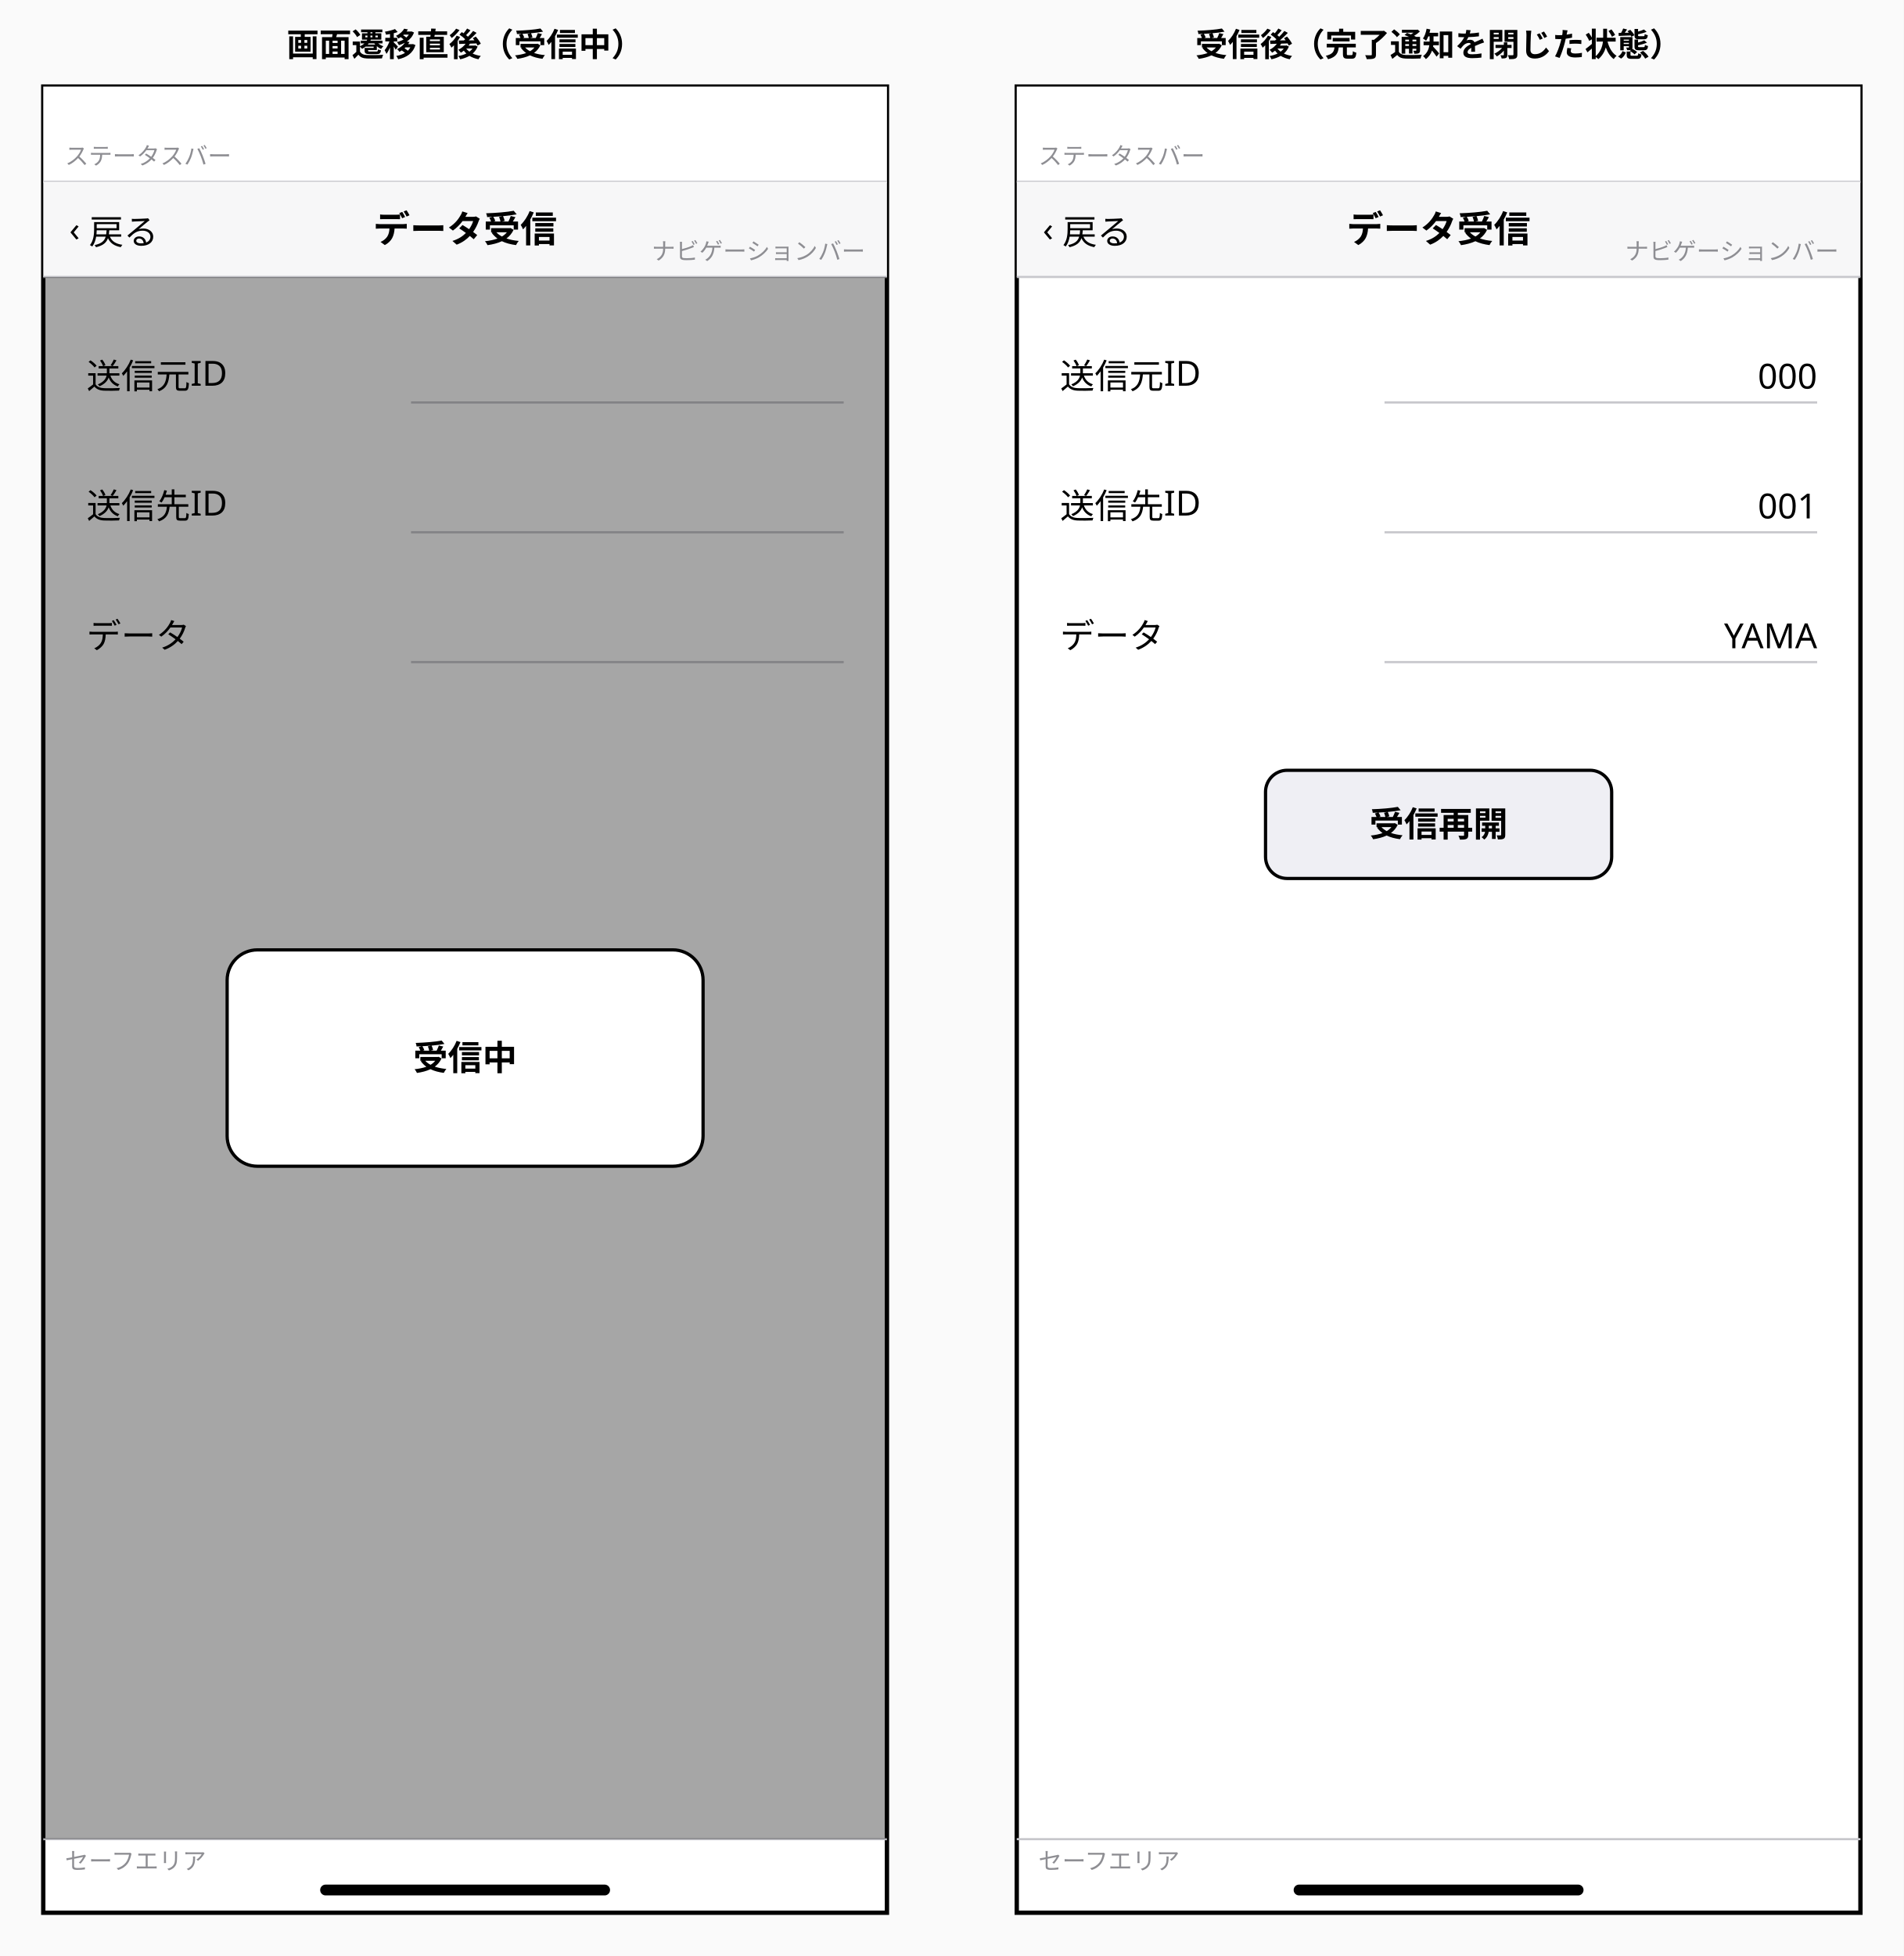
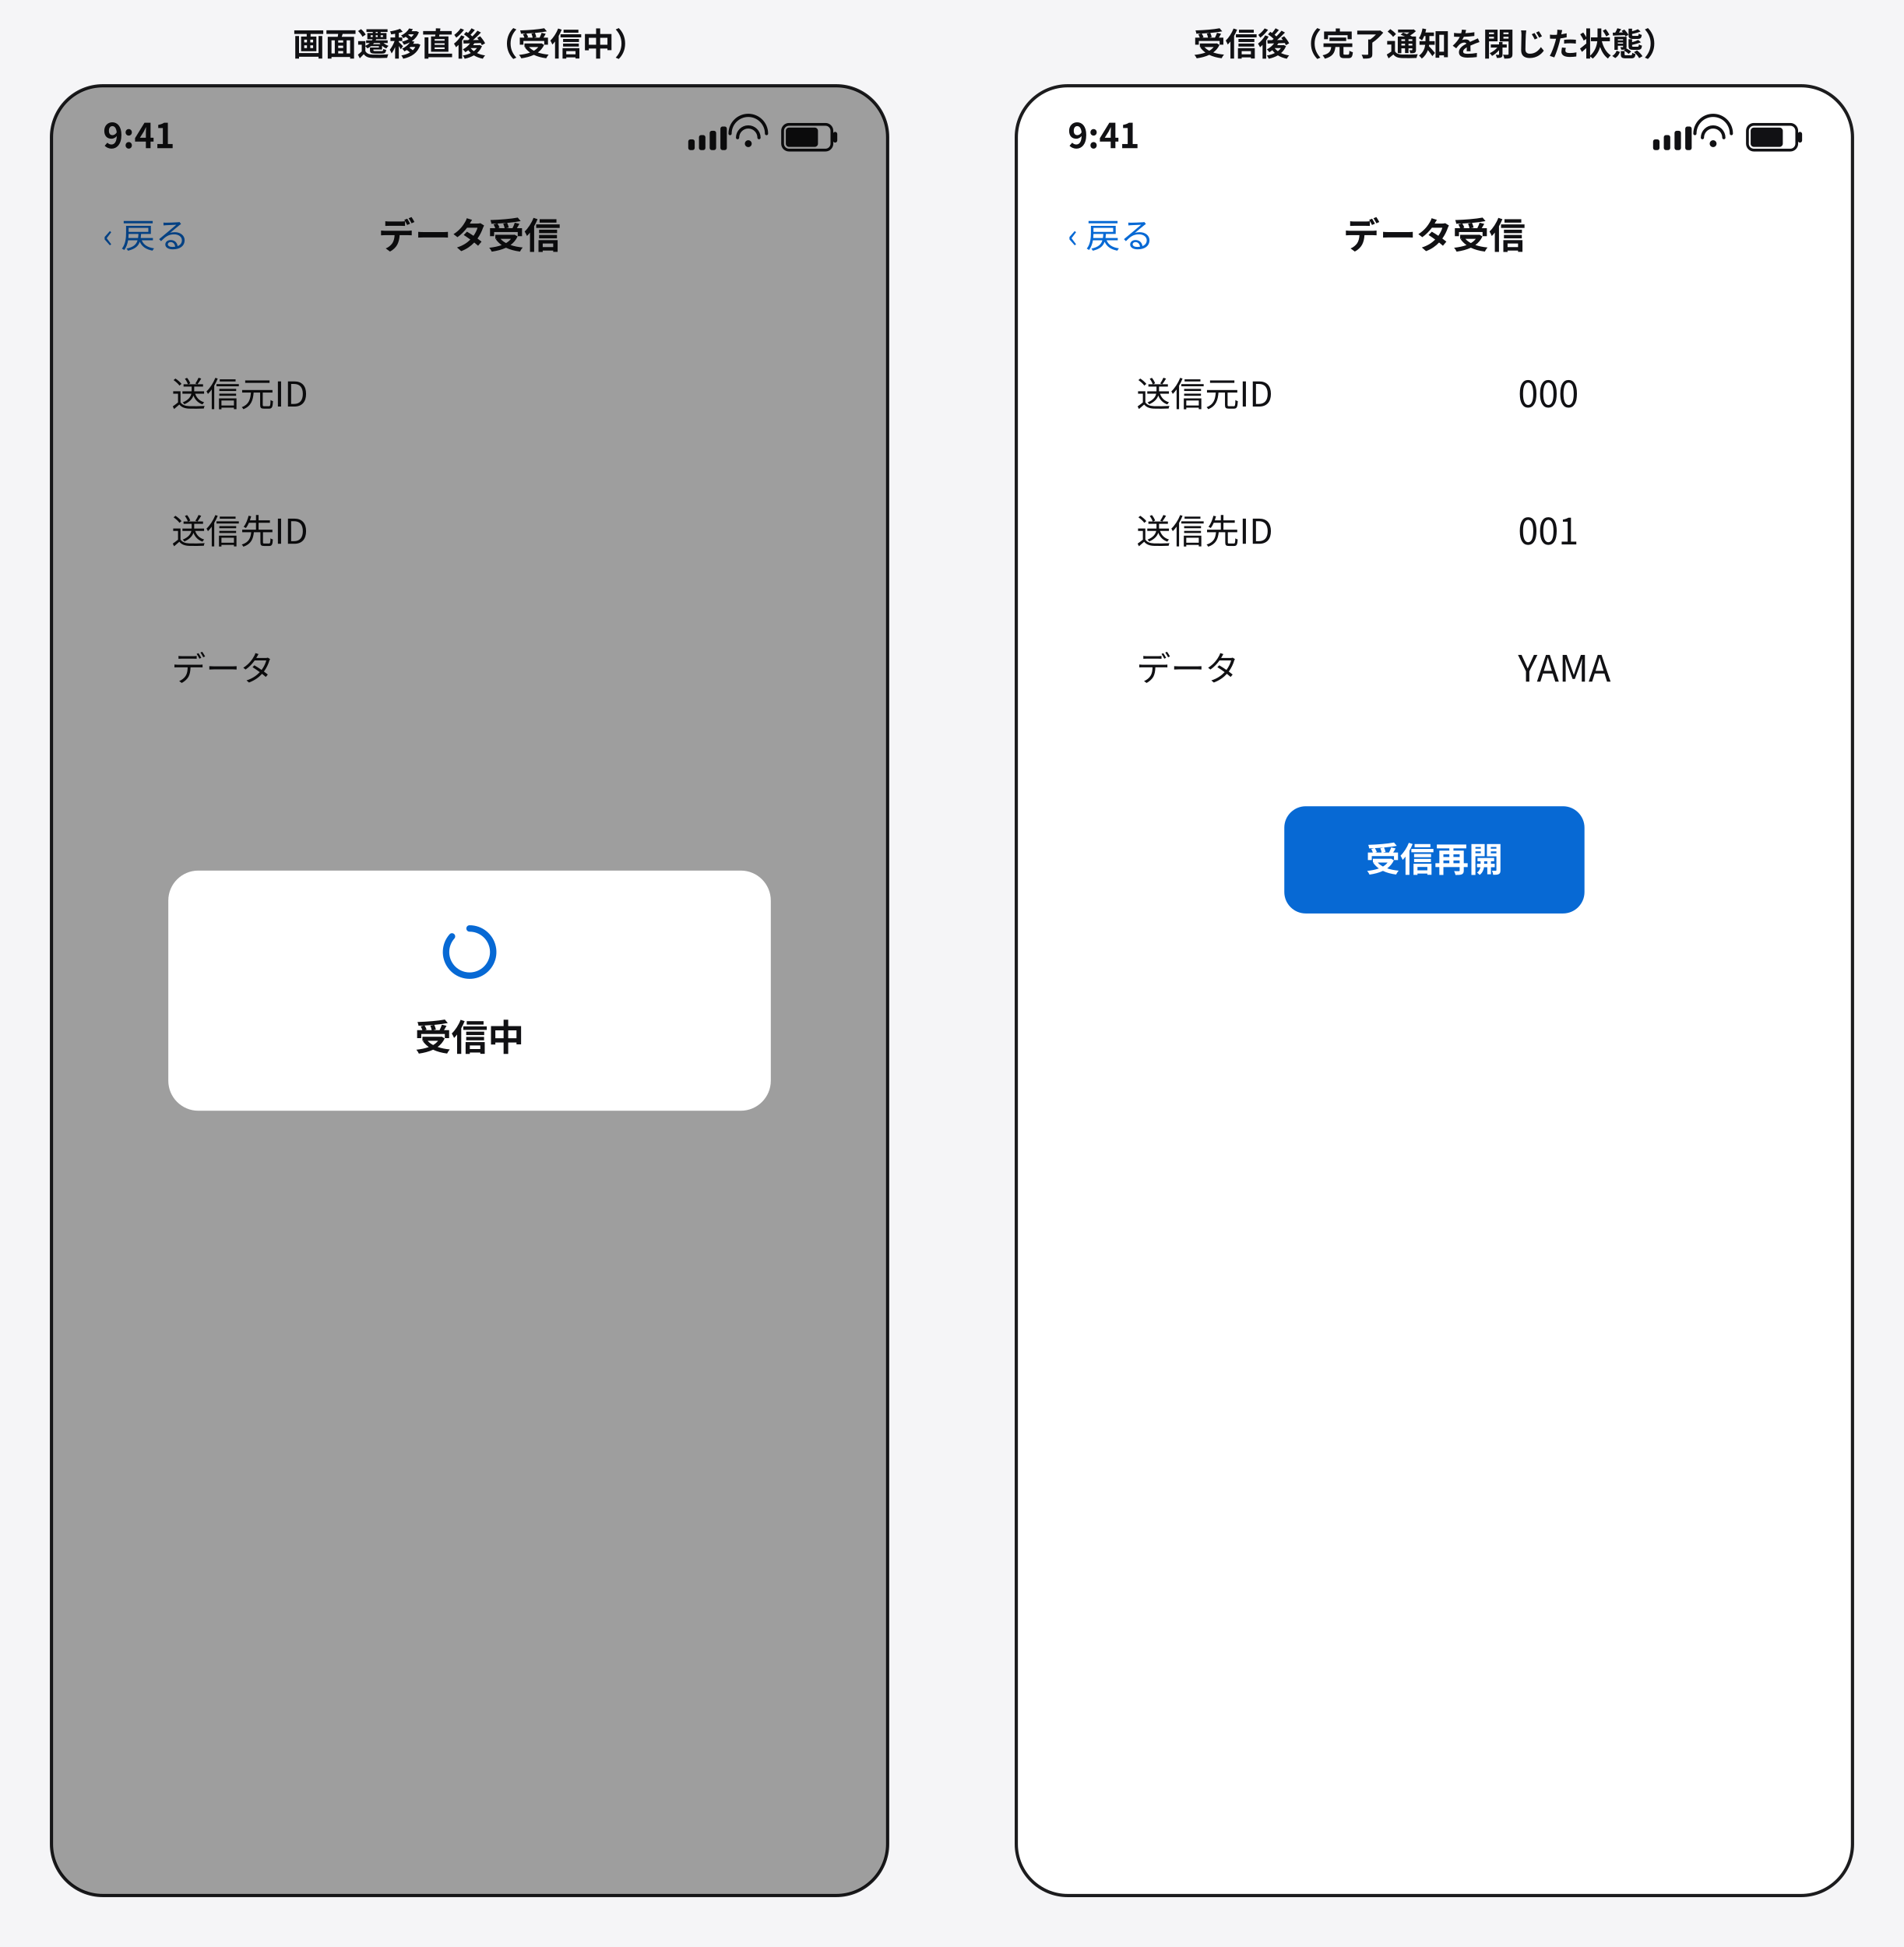
- <svg xmlns="http://www.w3.org/2000/svg" width="880" height="904" viewBox="0 0 880 904">
-   <rect x="0" y="0" width="880" height="904" fill="#FAFAFA" />
-   <text x="215.0" y="26" font-family="IPAGothic" font-size="15" font-weight="bold" fill="#000000" text-anchor="middle">画面遷移直後（受信中）</text>
-   <text x="665.0" y="26" font-family="IPAGothic" font-size="15" font-weight="bold" fill="#000000" text-anchor="middle">受信後（完了通知を閉じた状態）</text>
-   <rect x="20" y="40" width="390" height="844" rx="0" fill="#FFFFFF" stroke="#000000" stroke-width="2" />
-   <rect x="20" y="40" width="390" height="44" rx="0" fill="#FFFFFF" stroke="none" stroke-width="1" />
-   <line x1="20" y1="84" x2="410" y2="84" stroke="#C7C7CC" stroke-width="1" />
-   <text x="30" y="76" font-family="IPAGothic" font-size="11" font-weight="normal" fill="#8E8E93" text-anchor="start">ステータスバー</text>
-   <rect x="20" y="84" width="390" height="44" rx="0" fill="#F7F7F8" stroke="none" stroke-width="1" />
-   <line x1="20" y1="128" x2="410" y2="128" stroke="#C7C7CC" stroke-width="1" />
-   <text x="215.0" y="111.95" font-family="IPAGothic" font-size="17" font-weight="bold" fill="#000000" text-anchor="middle">データ受信</text>
-   <text x="32" y="111.6" font-family="IPAGothic" font-size="16" font-weight="normal" fill="#000000" text-anchor="start">‹ 戻る</text>
-   <text x="400" y="120" font-family="IPAGothic" font-size="11" font-weight="normal" fill="#8E8E93" text-anchor="end">ナビゲーションバー</text>
-   <line x1="20" y1="850" x2="410" y2="850" stroke="#C7C7CC" stroke-width="1" />
-   <text x="30" y="864" font-family="IPAGothic" font-size="11" font-weight="normal" fill="#8E8E93" text-anchor="start">セーフエリア</text>
-   <rect x="148.0" y="871" width="134" height="5" rx="2.5" fill="#000000" stroke="none" stroke-width="1" />
-   <text x="40" y="179.6" font-family="IPAGothic" font-size="16" font-weight="normal" fill="#000000" text-anchor="start">送信元ID</text>
-   <line x1="190" y1="186" x2="390" y2="186" stroke="#C7C7CC" stroke-width="1" />
-   <text x="40" y="239.6" font-family="IPAGothic" font-size="16" font-weight="normal" fill="#000000" text-anchor="start">送信先ID</text>
-   <line x1="190" y1="246" x2="390" y2="246" stroke="#C7C7CC" stroke-width="1" />
-   <text x="40" y="299.6" font-family="IPAGothic" font-size="16" font-weight="normal" fill="#000000" text-anchor="start">データ</text>
-   <line x1="190" y1="306" x2="390" y2="306" stroke="#C7C7CC" stroke-width="1" />
-   <rect x="20" y="128" width="390" height="722" fill="#000000" fill-opacity="0.35" />
-   <rect x="105.0" y="439.0" width="220" height="100" rx="14" fill="#FFFFFF" stroke="#000000" stroke-width="1.5" />
-   <text x="215.0" y="494.6" font-family="IPAGothic" font-size="16" font-weight="bold" fill="#000000" text-anchor="middle">受信中</text>
-   <rect x="470" y="40" width="390" height="844" rx="0" fill="#FFFFFF" stroke="#000000" stroke-width="2" />
-   <rect x="470" y="40" width="390" height="44" rx="0" fill="#FFFFFF" stroke="none" stroke-width="1" />
-   <line x1="470" y1="84" x2="860" y2="84" stroke="#C7C7CC" stroke-width="1" />
-   <text x="480" y="76" font-family="IPAGothic" font-size="11" font-weight="normal" fill="#8E8E93" text-anchor="start">ステータスバー</text>
-   <rect x="470" y="84" width="390" height="44" rx="0" fill="#F7F7F8" stroke="none" stroke-width="1" />
-   <line x1="470" y1="128" x2="860" y2="128" stroke="#C7C7CC" stroke-width="1" />
-   <text x="665.0" y="111.95" font-family="IPAGothic" font-size="17" font-weight="bold" fill="#000000" text-anchor="middle">データ受信</text>
-   <text x="482" y="111.6" font-family="IPAGothic" font-size="16" font-weight="normal" fill="#000000" text-anchor="start">‹ 戻る</text>
-   <text x="850" y="120" font-family="IPAGothic" font-size="11" font-weight="normal" fill="#8E8E93" text-anchor="end">ナビゲーションバー</text>
-   <line x1="470" y1="850" x2="860" y2="850" stroke="#C7C7CC" stroke-width="1" />
-   <text x="480" y="864" font-family="IPAGothic" font-size="11" font-weight="normal" fill="#8E8E93" text-anchor="start">セーフエリア</text>
-   <rect x="598.0" y="871" width="134" height="5" rx="2.5" fill="#000000" stroke="none" stroke-width="1" />
-   <text x="490" y="179.6" font-family="IPAGothic" font-size="16" font-weight="normal" fill="#000000" text-anchor="start">送信元ID</text>
-   <line x1="640" y1="186" x2="840" y2="186" stroke="#C7C7CC" stroke-width="1" />
-   <text x="840" y="179.6" font-family="IPAGothic" font-size="16" font-weight="normal" fill="#000000" text-anchor="end">000</text>
-   <text x="490" y="239.6" font-family="IPAGothic" font-size="16" font-weight="normal" fill="#000000" text-anchor="start">送信先ID</text>
-   <line x1="640" y1="246" x2="840" y2="246" stroke="#C7C7CC" stroke-width="1" />
-   <text x="840" y="239.6" font-family="IPAGothic" font-size="16" font-weight="normal" fill="#000000" text-anchor="end">001</text>
-   <text x="490" y="299.6" font-family="IPAGothic" font-size="16" font-weight="normal" fill="#000000" text-anchor="start">データ</text>
-   <line x1="640" y1="306" x2="840" y2="306" stroke="#C7C7CC" stroke-width="1" />
-   <text x="840" y="299.6" font-family="IPAGothic" font-size="16" font-weight="normal" fill="#000000" text-anchor="end">YAMA</text>
-   <rect x="585.0" y="356" width="160" height="50" rx="10" fill="#EFEFF4" stroke="#000000" stroke-width="1.5" />
-   <text x="665.0" y="386.6" font-family="IPAGothic" font-size="16" font-weight="bold" fill="#000000" text-anchor="middle">受信再開</text>
+ <svg xmlns="http://www.w3.org/2000/svg" width="888" height="908" viewBox="0 0 888 908">
+   <rect x="0" y="0" width="888" height="908" fill="#F5F5F7" />
+   <text x="219.0" y="26.0" font-family="Noto Sans CJK JP" font-size="15" font-weight="700" fill="#111114" text-anchor="middle">画面遷移直後（受信中）</text>
+   <text x="669.0" y="26.0" font-family="Noto Sans CJK JP" font-size="15" font-weight="700" fill="#111114" text-anchor="middle">受信後（完了通知を閉じた状態）</text>
+   <rect x="24.0" y="40.0" width="390.0" height="844.0" rx="24" fill="#FFFFFF" stroke="#1C1C1E" stroke-width="1.5" />
+   <text x="48.0" y="69.1" font-family="Noto Sans CJK JP" font-size="16" font-weight="600" fill="#111114" text-anchor="start">9:41</text>
+   <rect x="365.0" y="58.0" width="23.0" height="12.0" rx="3" fill="none" stroke="#111114" stroke-width="1.3" />
+   <rect x="366.5" y="59.5" width="15.0" height="9.0" rx="1.5" fill="#111114" stroke="none" stroke-width="1" />
+   <rect x="388.5" y="61.5" width="2" height="5" rx="1" fill="#111114" />
+   <circle cx="349.0" cy="67.0" r="1.6" fill="#111114" />
+   <path d="M 344.0 64.2 A 5.0 5.0 0 0 1 354.0 64.2" fill="none" stroke="#111114" stroke-width="1.5" stroke-linecap="round" />
+   <path d="M 340.5 62.3 A 8.5 8.5 0 0 1 357.5 62.3" fill="none" stroke="#111114" stroke-width="1.5" stroke-linecap="round" />
+   <rect x="321.0" y="65.0" width="3.0" height="5.0" rx="1" fill="#111114" stroke="none" stroke-width="1" />
+   <rect x="326.0" y="63.0" width="3.0" height="7.0" rx="1" fill="#111114" stroke="none" stroke-width="1" />
+   <rect x="331.0" y="61.0" width="3.0" height="9.0" rx="1" fill="#111114" stroke="none" stroke-width="1" />
+   <rect x="336.0" y="59.0" width="3.0" height="11.0" rx="1" fill="#111114" stroke="none" stroke-width="1" />
+   <text x="219.0" y="116.0" font-family="Noto Sans CJK JP" font-size="17" font-weight="700" fill="#111114" text-anchor="middle">データ受信</text>
+   <text x="48.0" y="115.6" font-family="Noto Sans CJK JP" font-size="16" font-weight="normal" fill="#0769D4" text-anchor="start">‹ 戻る</text>
+   <text x="80.0" y="189.6" font-family="Noto Sans CJK JP" font-size="16" font-weight="normal" fill="#111114" text-anchor="start">送信元ID</text>
+   <text x="80.0" y="253.6" font-family="Noto Sans CJK JP" font-size="16" font-weight="normal" fill="#111114" text-anchor="start">送信先ID</text>
+   <text x="80.0" y="317.6" font-family="Noto Sans CJK JP" font-size="16" font-weight="normal" fill="#111114" text-anchor="start">データ</text>
+   <rect x="24" y="40" width="390" height="844" rx="24" fill="#000000" fill-opacity="0.38" />
+   <rect x="78.5" y="406.0" width="281.0" height="112.0" rx="14" fill="#FFFFFF" stroke="none" stroke-width="1" />
+   <path d="M 219.0 433.0 A 11 11 0 1 1 210.8 436.7" fill="none" stroke="#0769D4" stroke-width="3" stroke-linecap="round" />
+   <text x="219.0" y="490.0" font-family="Noto Sans CJK JP" font-size="17" font-weight="700" fill="#111114" text-anchor="middle">受信中</text>
+   <rect x="474.0" y="40.0" width="390.0" height="844.0" rx="24" fill="#FFFFFF" stroke="#1C1C1E" stroke-width="1.5" />
+   <text x="498.0" y="69.1" font-family="Noto Sans CJK JP" font-size="16" font-weight="600" fill="#111114" text-anchor="start">9:41</text>
+   <rect x="815.0" y="58.0" width="23.0" height="12.0" rx="3" fill="none" stroke="#111114" stroke-width="1.3" />
+   <rect x="816.5" y="59.5" width="15.0" height="9.0" rx="1.5" fill="#111114" stroke="none" stroke-width="1" />
+   <rect x="838.5" y="61.5" width="2" height="5" rx="1" fill="#111114" />
+   <circle cx="799.0" cy="67.0" r="1.6" fill="#111114" />
+   <path d="M 794.0 64.2 A 5.0 5.0 0 0 1 804.0 64.2" fill="none" stroke="#111114" stroke-width="1.5" stroke-linecap="round" />
+   <path d="M 790.5 62.3 A 8.5 8.5 0 0 1 807.5 62.3" fill="none" stroke="#111114" stroke-width="1.5" stroke-linecap="round" />
+   <rect x="771.0" y="65.0" width="3.0" height="5.0" rx="1" fill="#111114" stroke="none" stroke-width="1" />
+   <rect x="776.0" y="63.0" width="3.0" height="7.0" rx="1" fill="#111114" stroke="none" stroke-width="1" />
+   <rect x="781.0" y="61.0" width="3.0" height="9.0" rx="1" fill="#111114" stroke="none" stroke-width="1" />
+   <rect x="786.0" y="59.0" width="3.0" height="11.0" rx="1" fill="#111114" stroke="none" stroke-width="1" />
+   <text x="669.0" y="116.0" font-family="Noto Sans CJK JP" font-size="17" font-weight="700" fill="#111114" text-anchor="middle">データ受信</text>
+   <text x="498.0" y="115.6" font-family="Noto Sans CJK JP" font-size="16" font-weight="normal" fill="#0769D4" text-anchor="start">‹ 戻る</text>
+   <text x="530.0" y="189.6" font-family="Noto Sans CJK JP" font-size="16" font-weight="normal" fill="#111114" text-anchor="start">送信元ID</text>
+   <text x="708.0" y="189.9" font-family="Noto Sans CJK JP" font-size="17" font-weight="500" fill="#111114" text-anchor="start">000</text>
+   <text x="530.0" y="253.6" font-family="Noto Sans CJK JP" font-size="16" font-weight="normal" fill="#111114" text-anchor="start">送信先ID</text>
+   <text x="708.0" y="253.9" font-family="Noto Sans CJK JP" font-size="17" font-weight="500" fill="#111114" text-anchor="start">001</text>
+   <text x="530.0" y="317.6" font-family="Noto Sans CJK JP" font-size="16" font-weight="normal" fill="#111114" text-anchor="start">データ</text>
+   <text x="708.0" y="317.9" font-family="Noto Sans CJK JP" font-size="17" font-weight="500" fill="#111114" text-anchor="start">YAMA</text>
+   <rect x="599.0" y="376.0" width="140.0" height="50.0" rx="10" fill="#0769D4" stroke="none" stroke-width="1" />
+   <text x="669.0" y="406.6" font-family="Noto Sans CJK JP" font-size="16" font-weight="700" fill="#FFFFFF" text-anchor="middle">受信再開</text>
</svg>
